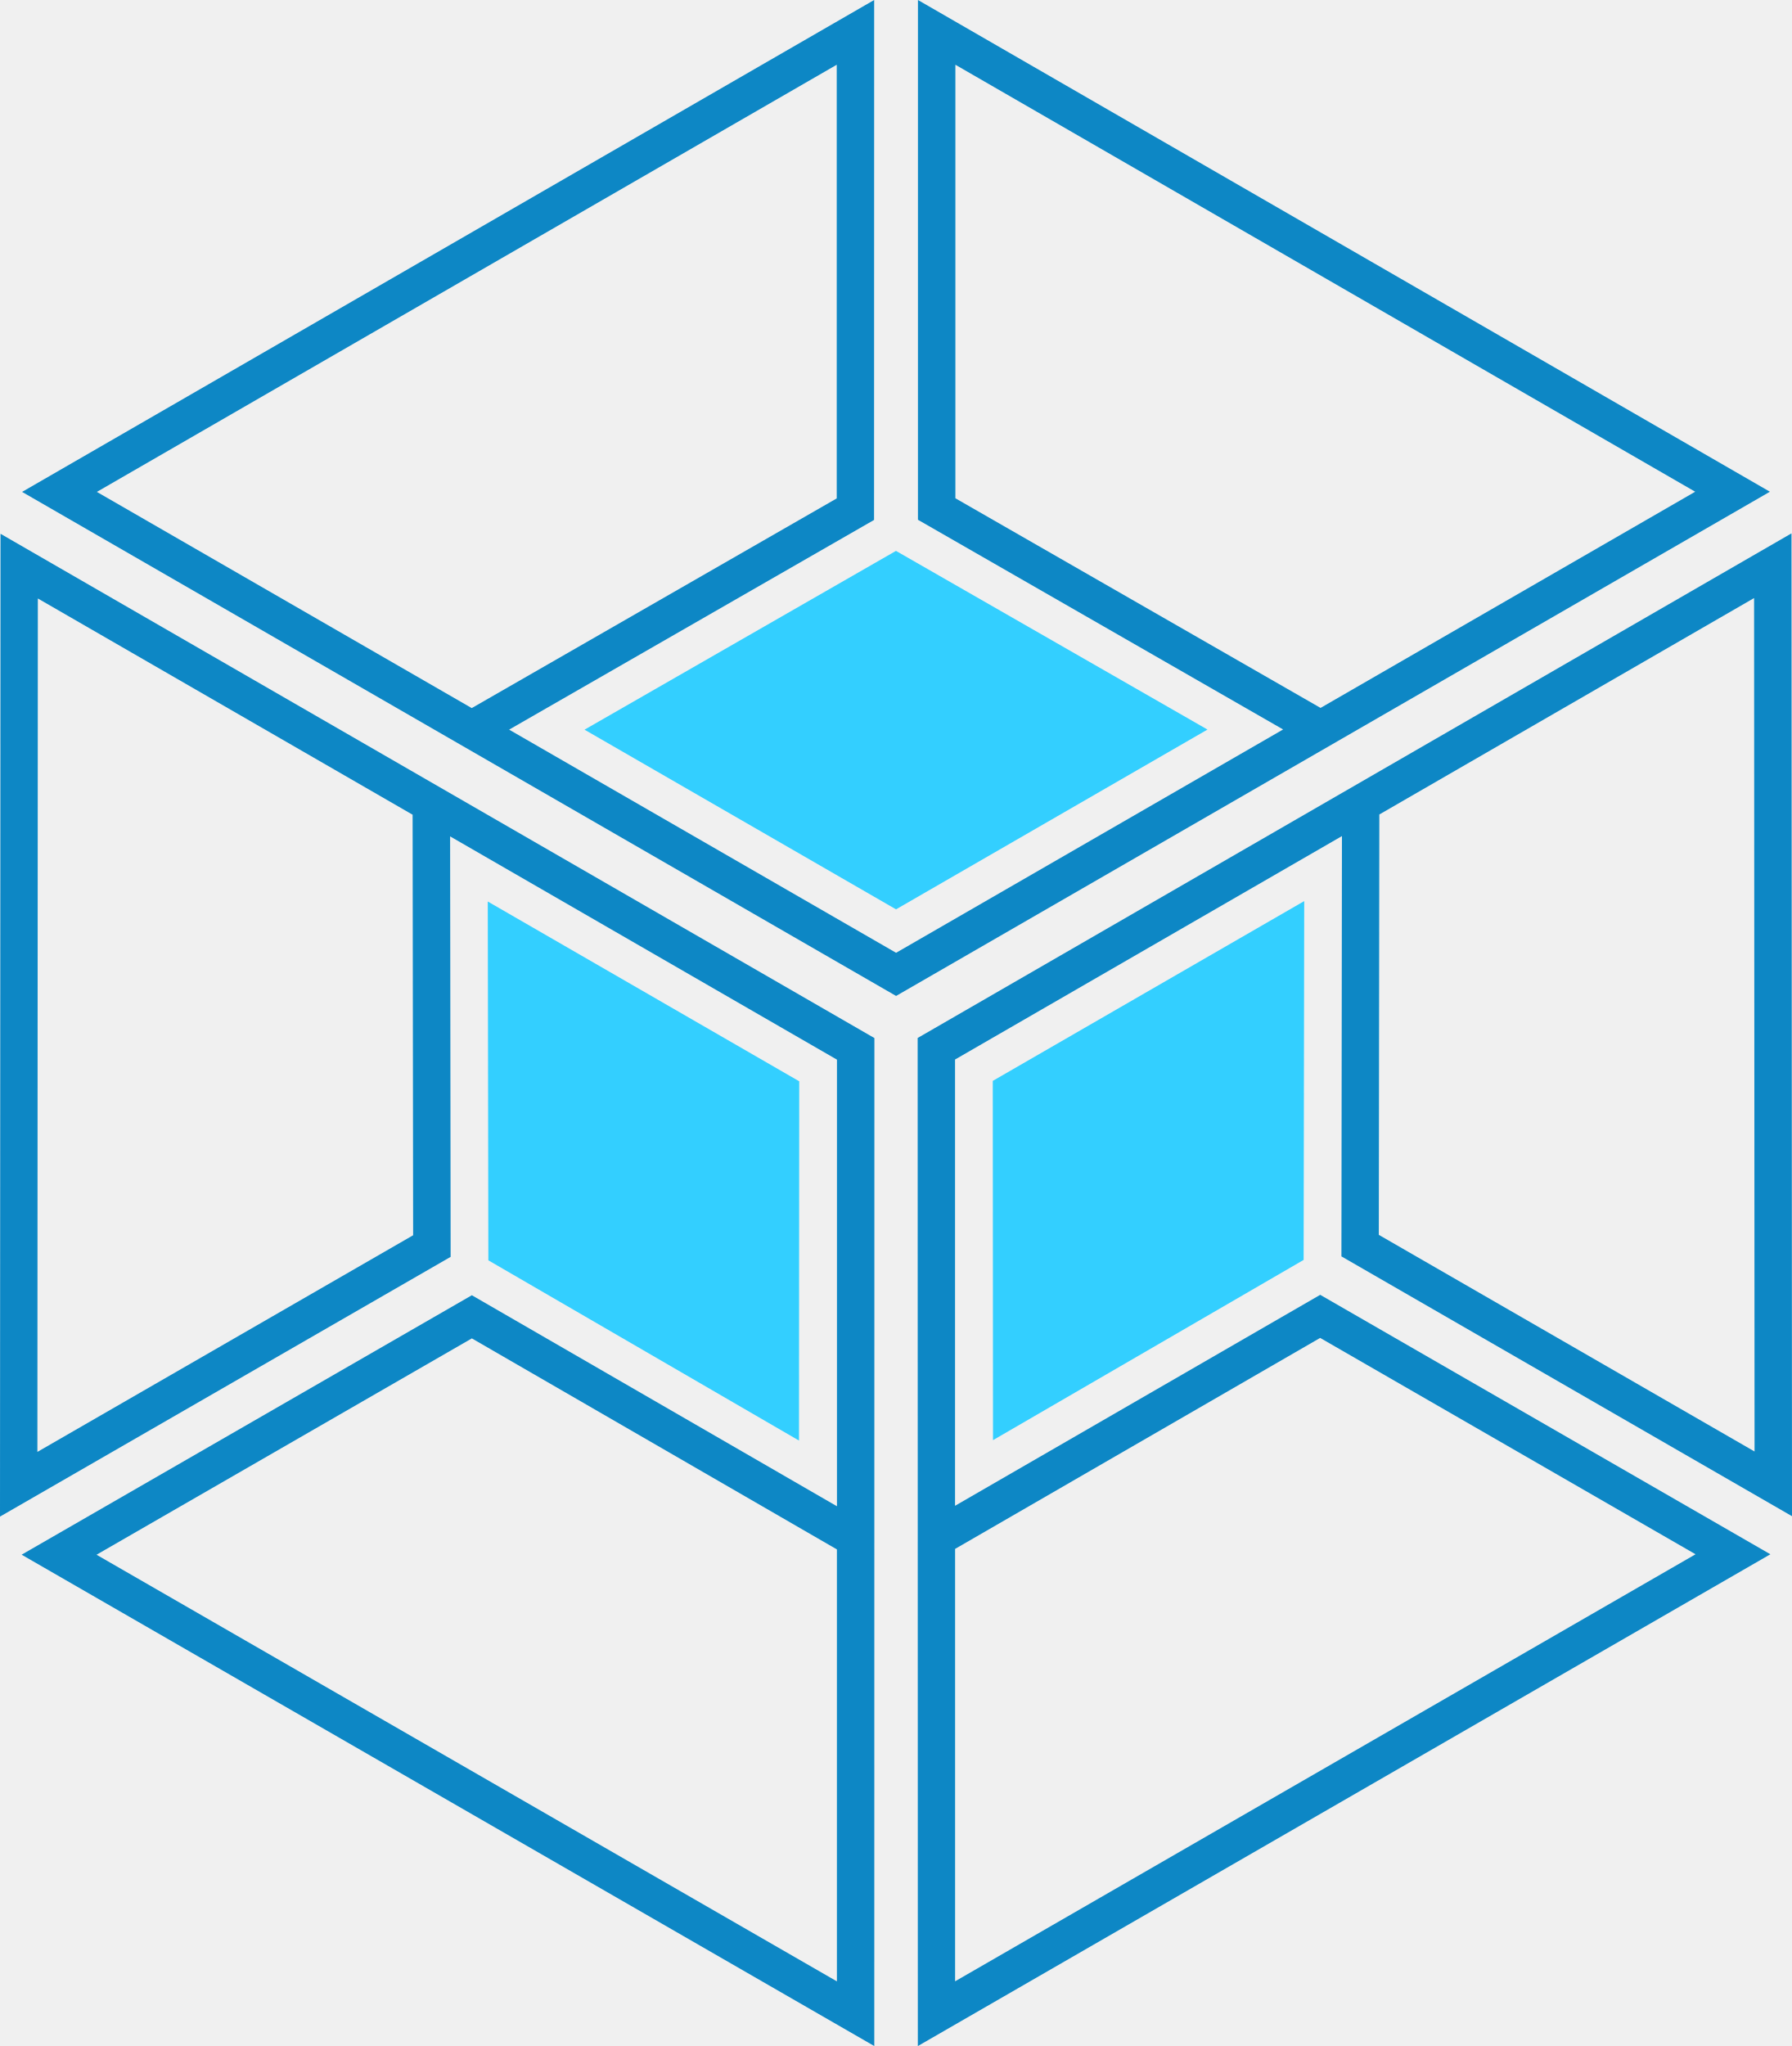
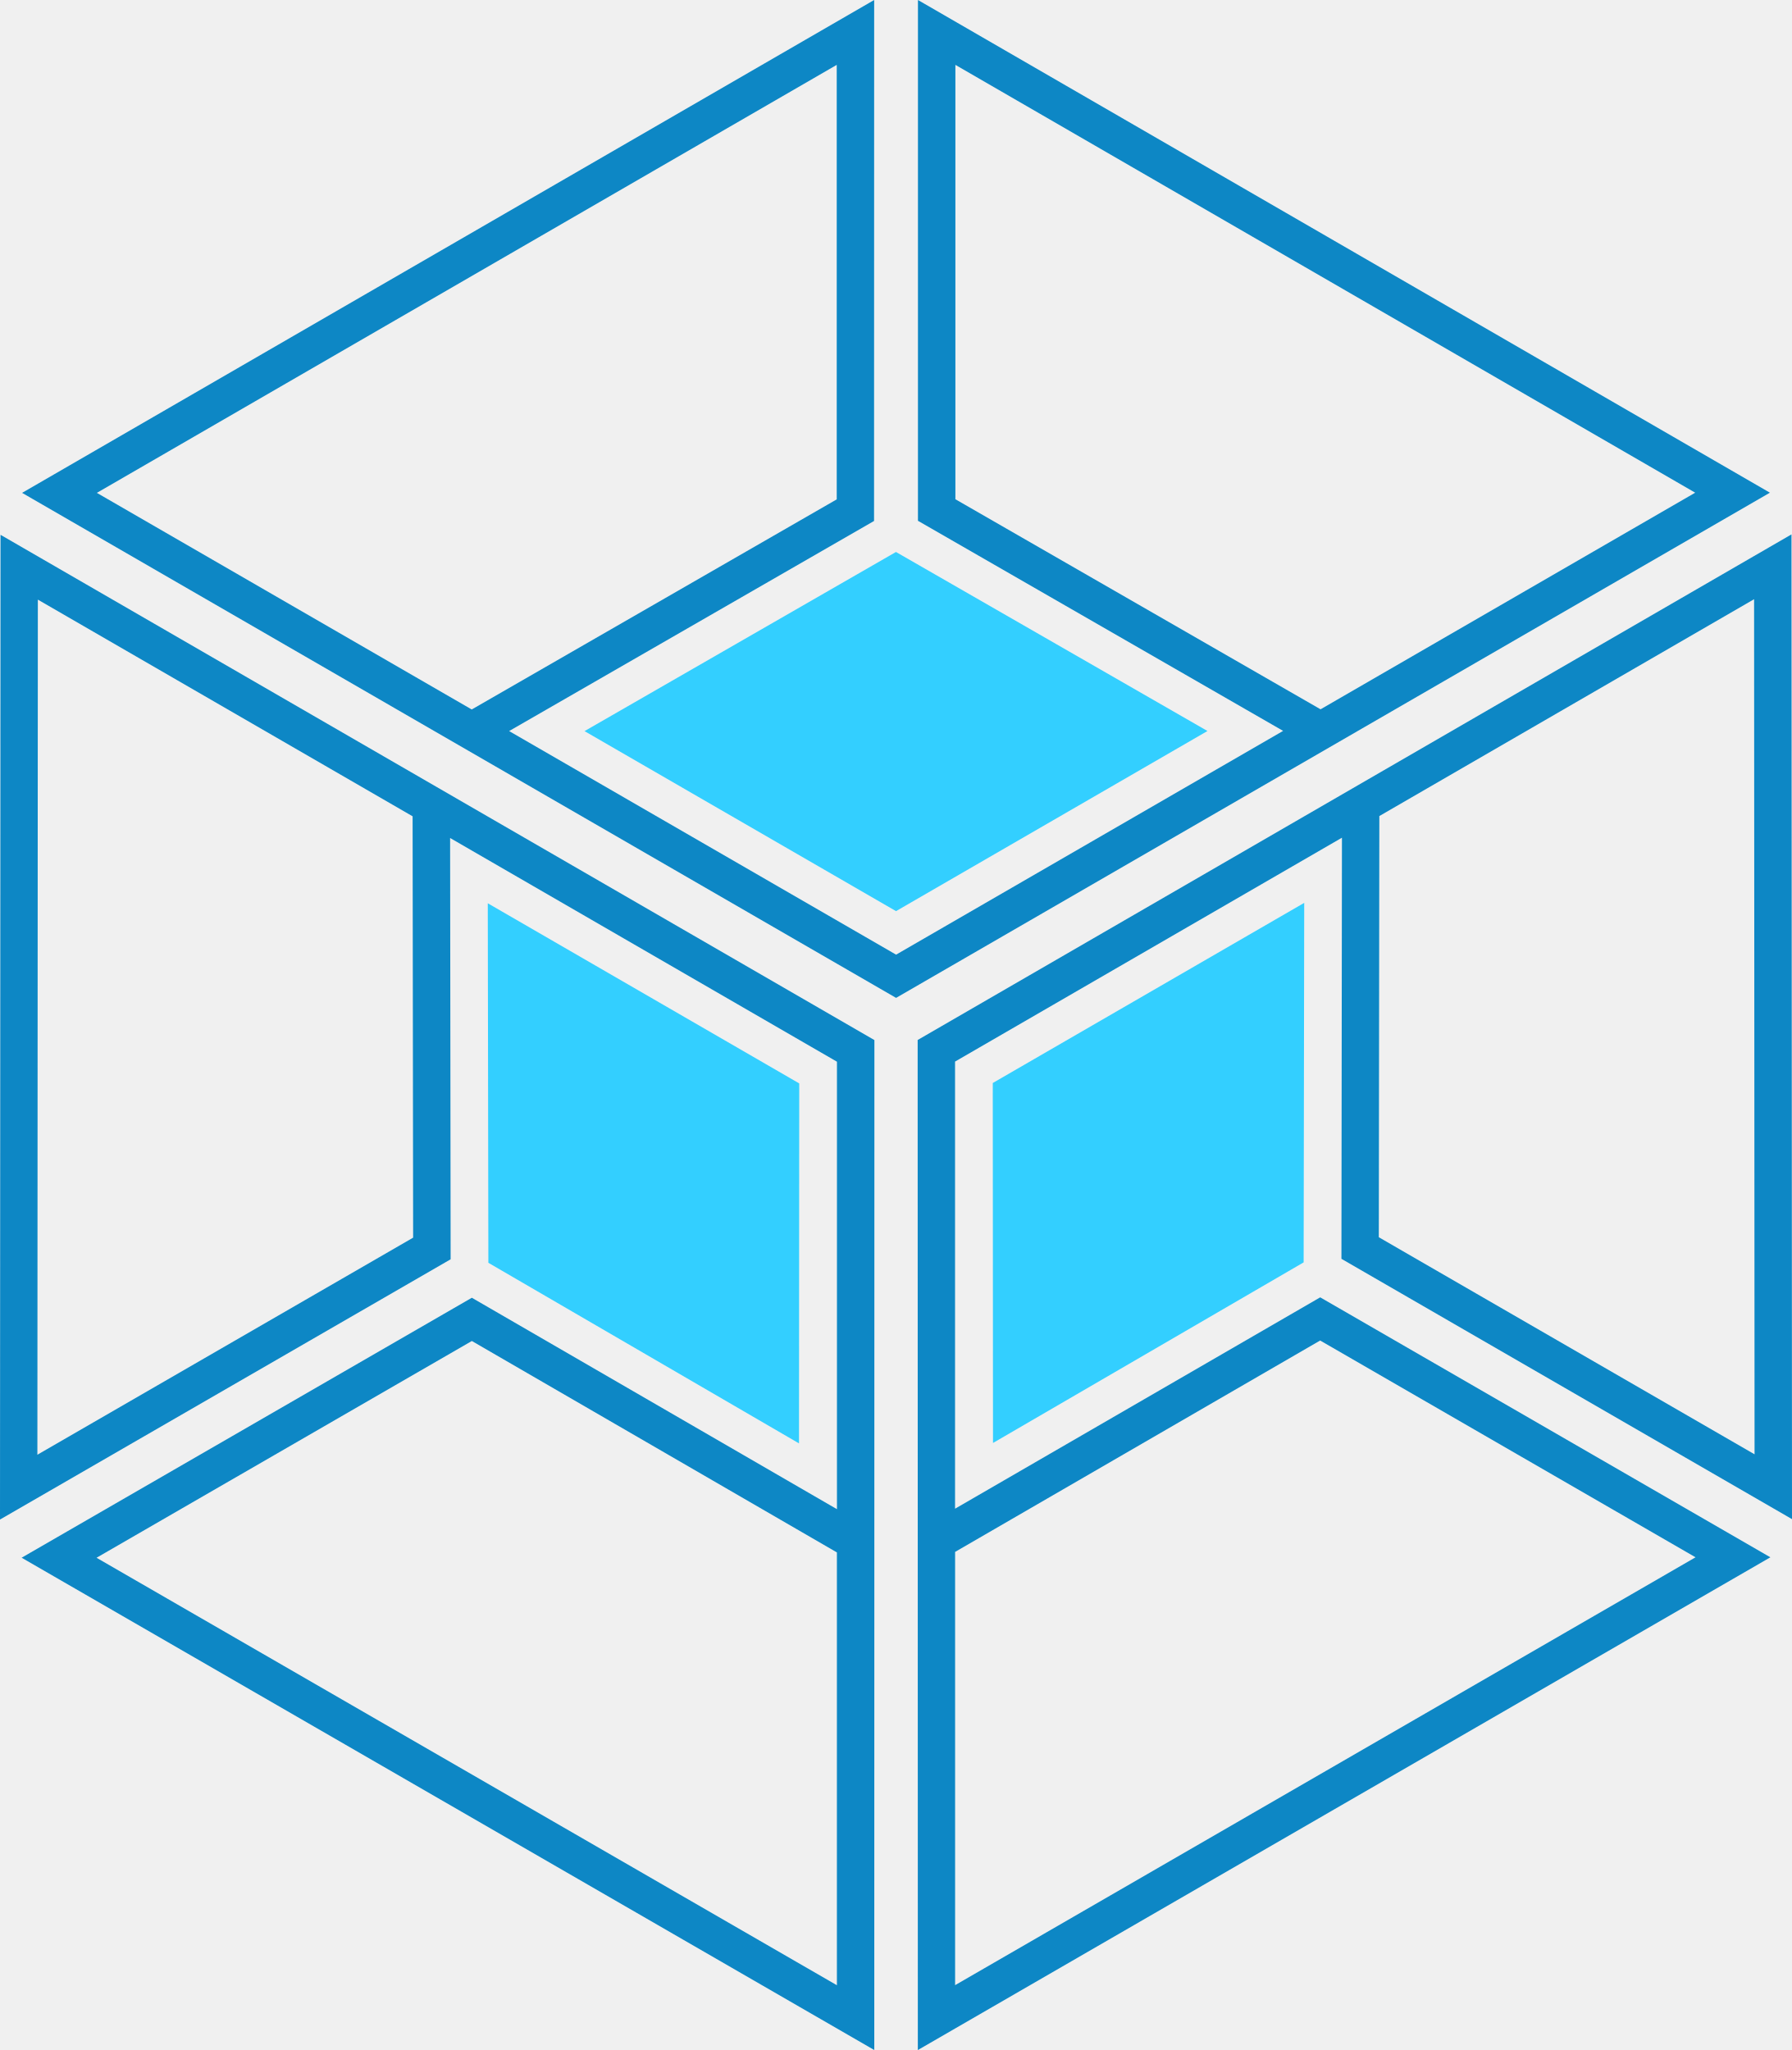
- <svg xmlns="http://www.w3.org/2000/svg" width="219" height="250" viewBox="0 0 219 250" fill="none">
-   <g clip-path="url(#clip0_940_1545)">
-     <path d="M109.511 121.694L2.7 60.105L106.832 0L106.818 63.532L62.219 89.154L109.511 116.422L156.809 89.133L112.182 63.511V0L216.3 60.084L109.511 121.694ZM11.837 60.105L57.651 86.522L102.257 60.9V7.911L11.837 60.105ZM116.751 60.879L161.385 86.5L207.17 60.084L116.758 7.911V60.879H116.751Z" fill="#0D87C5" />
-     <path d="M109.497 67.312L147.566 89.145L109.504 111.113L71.435 89.159L109.497 67.312Z" fill="#33CFFF" />
-     <path d="M112.168 250L112.146 126.831L218.936 65.172L219 185.262L163.935 153.517L163.999 102.16L116.715 129.463V183.992L161.342 158.214L216.357 189.916L112.168 250.008V250ZM116.722 189.257V242.096L207.213 189.916L161.335 163.479L116.715 189.264L116.722 189.257ZM168.504 150.885L214.424 177.358L214.367 73.076L168.568 99.521L168.504 150.885Z" fill="#0D87C5" />
-     <path d="M159.317 153.948L121.355 175.972L121.326 132.073L159.388 110.105L159.317 153.948Z" fill="#33CFFF" />
-     <path d="M106.839 250.002L2.643 189.967L57.665 158.265L102.285 184.05V129.479L55.008 102.197L55.072 153.575L0 185.313L0.064 65.223L106.86 126.839L106.846 250.002H106.839ZM11.787 189.967L102.278 242.104V189.322L57.665 163.537L11.794 189.974L11.787 189.967ZM4.625 73.127L4.569 177.408L50.489 150.935L50.425 99.55L4.625 73.127Z" fill="#0D87C5" />
-     <path d="M59.682 153.999L97.645 176.023L97.673 132.124L59.611 110.156L59.682 153.999Z" fill="#33CFFF" />
+ <svg xmlns="http://www.w3.org/2000/svg" width="437" height="500" viewBox="0 0 437 500" fill="none">
+   <g clip-path="url(#clip0_940_1464)">
+     <path d="M218.521 243.387L5.388 120.211L213.176 0L213.148 127.065L124.154 178.308L218.521 232.843L312.903 178.265L223.852 127.022V0L431.613 120.168L218.521 243.387ZM23.62 120.211L115.038 173.043L204.046 121.8V15.823L23.62 120.211ZM232.969 121.757L322.033 173.001L413.394 120.168L232.983 15.823V121.757H232.969Z" fill="#0D87C5" />
+     <path d="M218.493 134.629L294.457 178.294L218.507 222.229L142.543 178.322L218.493 134.629Z" fill="#33CFFF" />
+     <path d="M223.824 499.997L223.781 253.658L436.872 130.34L437 370.52L327.123 307.03L327.25 204.317L232.898 258.923V367.98L321.948 316.424L431.726 379.829L223.824 500.011V499.997ZM232.912 378.509V484.188L413.479 379.829L321.934 326.954L232.898 378.523L232.912 378.509ZM336.239 301.765L427.87 354.711L427.756 146.148L336.367 199.038L336.239 301.765Z" fill="#0D87C5" />
+     <path d="M317.907 307.896L242.155 351.945L242.099 264.146L318.049 220.211L317.907 307.896Z" fill="#33CFFF" />
+     <path d="M213.19 499.999L5.274 379.931L115.066 316.526L204.103 368.095V258.954L109.764 204.39L109.892 307.146L0 370.621L0.128 130.441L213.233 253.675L213.205 499.999H213.19ZM23.521 379.931L204.088 484.205V378.639L115.066 327.07L23.535 379.945L23.521 379.931ZM9.23 146.25L9.116 354.813L100.747 301.867L100.619 199.097L9.23 146.25Z" fill="#0D87C5" />
+     <path d="M119.093 307.998L194.845 352.046L194.901 264.247L118.951 220.312L119.093 307.998Z" fill="#33CFFF" />
  </g>
  <defs>
-     <clipPath id="clip0_940_1545">
-       <rect width="219" height="250" fill="white" />
+     <clipPath id="clip0_940_1464">
+       <rect width="437" height="500" fill="white" />
    </clipPath>
  </defs>
</svg>
